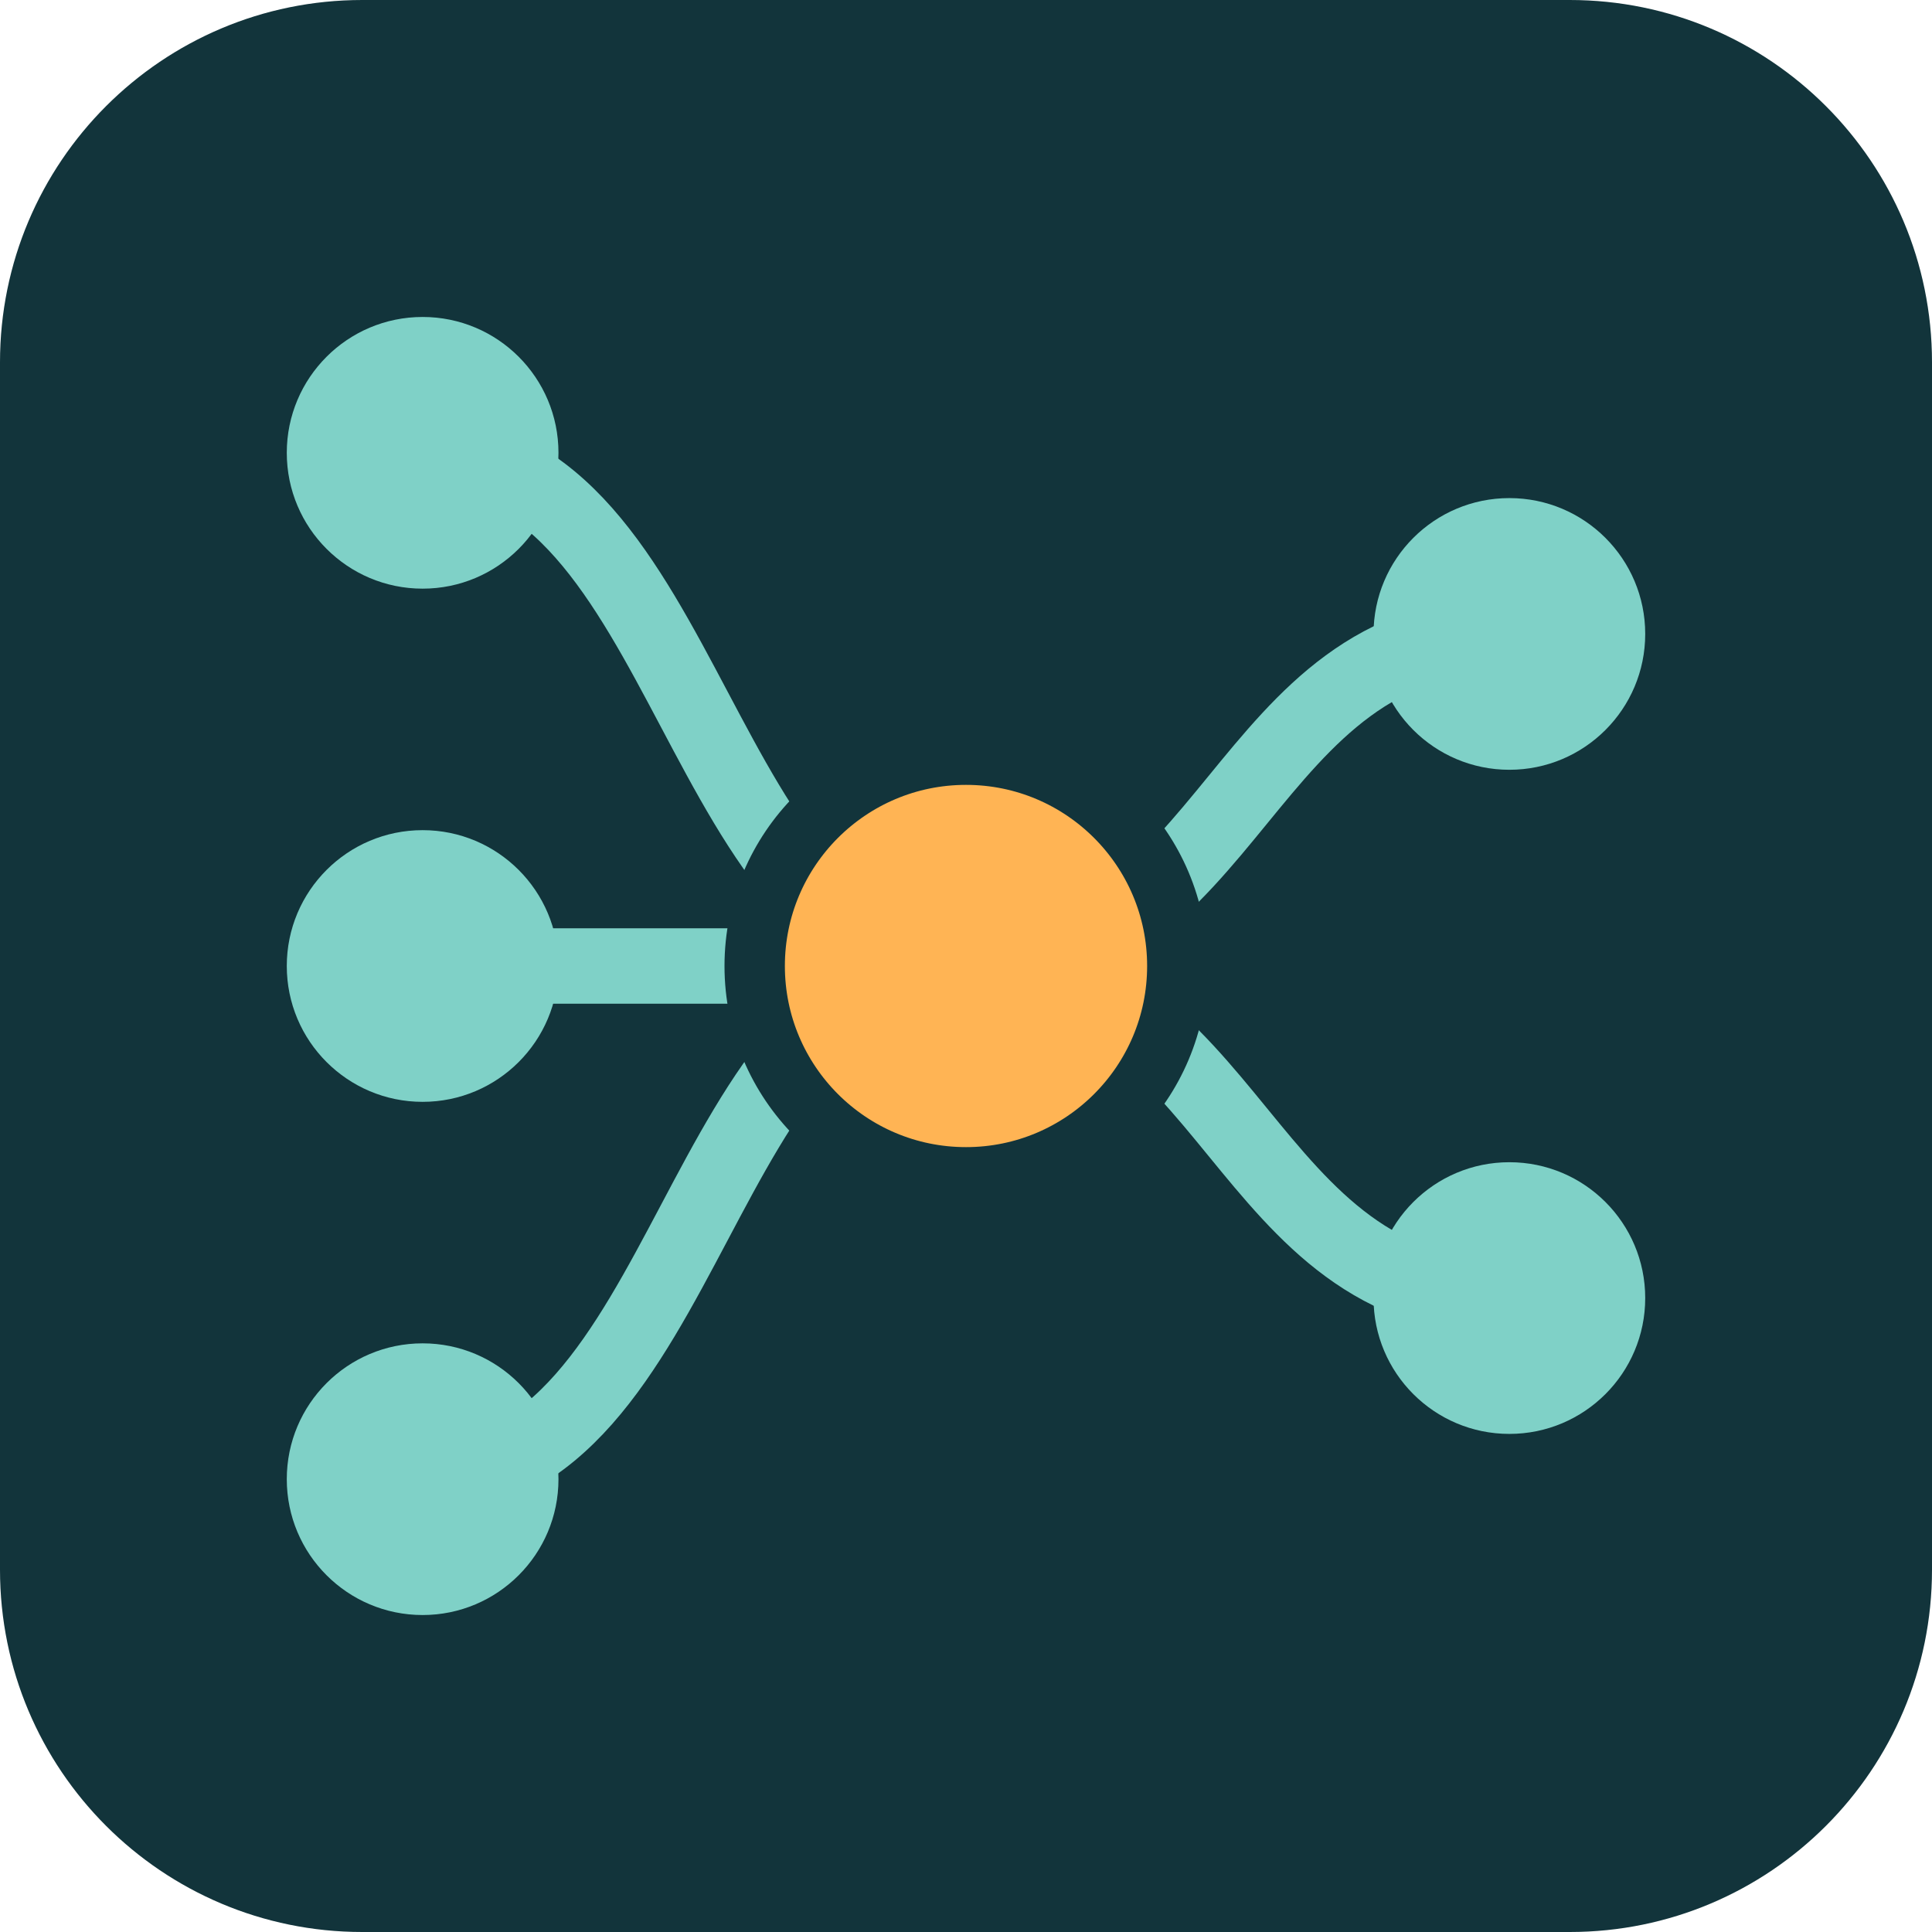
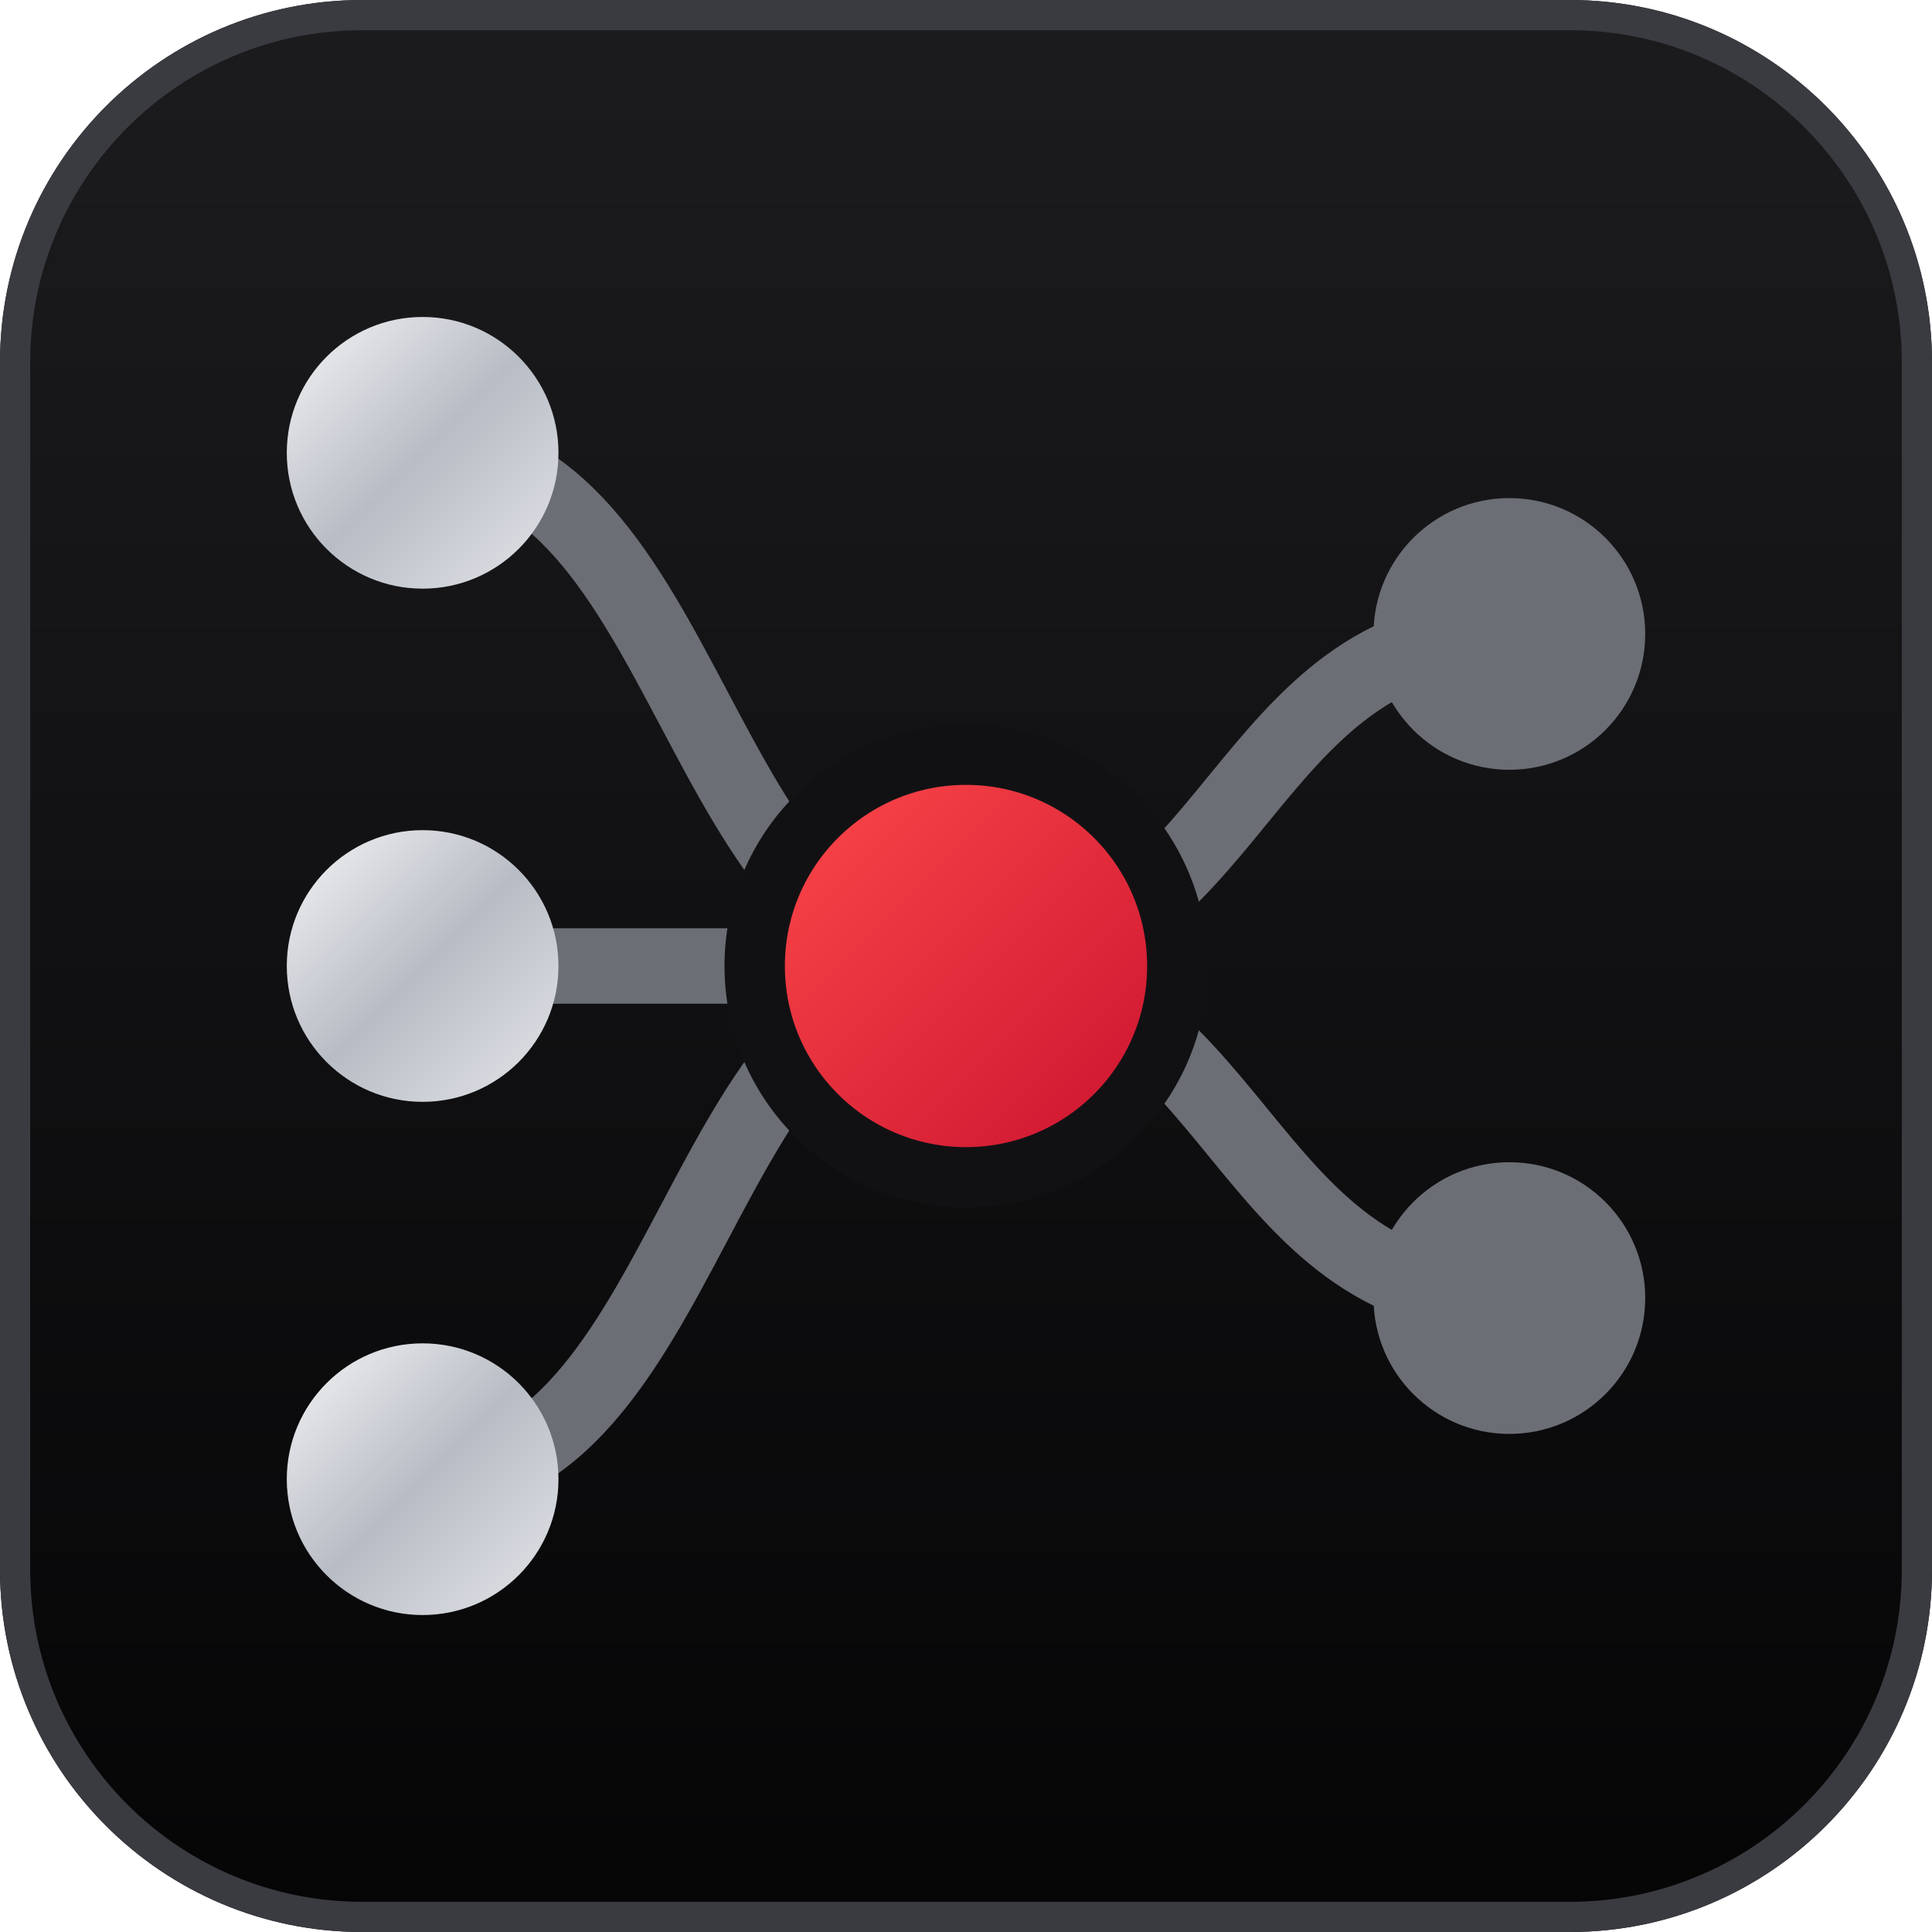
<svg xmlns="http://www.w3.org/2000/svg" viewBox="0 0 128 128" width="128" height="128">
-   <rect width="128" height="128" rx="24" fill="#12343b" />
-   <g stroke="#7fd1c7" stroke-width="5" fill="none" stroke-linecap="round">
+   <defs>
+     <linearGradient id="bg" x1="0" y1="0" x2="0" y2="1">
+       <stop offset="0" stop-color="#1c1c1f" />
+       <stop offset="1" stop-color="#050506" />
+     </linearGradient>
+     <linearGradient id="silver" x1="0" y1="0" x2="1" y2="1">
+       <stop offset="0" stop-color="#f4f5f7" />
+       <stop offset="0.5" stop-color="#b8bcc4" />
+       <stop offset="1" stop-color="#e3e5e9" />
+     </linearGradient>
+     <linearGradient id="red" x1="0" y1="0" x2="1" y2="1">
+       <stop offset="0" stop-color="#ff4b4b" />
+       <stop offset="1" stop-color="#c8102e" />
+     </linearGradient>
+   </defs>
+   <rect width="128" height="128" rx="24" fill="url(#bg)" />
+   <rect x="1" y="1" width="126" height="126" rx="23" fill="none" stroke="#3a3b40" stroke-width="2" />
+   <g stroke="#6b6e75" stroke-width="5" fill="none" stroke-linecap="round">
    <path d="M28 30 C46 30 46 64 64 64" />
    <path d="M28 64 L64 64" />
    <path d="M28 98 C46 98 46 64 64 64" />
    <path d="M64 64 C82 64 82 42 100 42" />
    <path d="M64 64 C82 64 82 86 100 86" />
  </g>
-   <g fill="#7fd1c7">
+   <g fill="url(#silver)">
    <circle cx="28" cy="30" r="9" />
    <circle cx="28" cy="64" r="9" />
    <circle cx="28" cy="98" r="9" />
+   </g>
+   <g fill="#6b6e75">
    <circle cx="100" cy="42" r="9" />
    <circle cx="100" cy="86" r="9" />
  </g>
-   <circle cx="64" cy="64" r="14" fill="#ffb454" stroke="#12343b" stroke-width="4" />
+   <circle cx="64" cy="64" r="14" fill="url(#red)" stroke="#111113" stroke-width="4" />
</svg>
